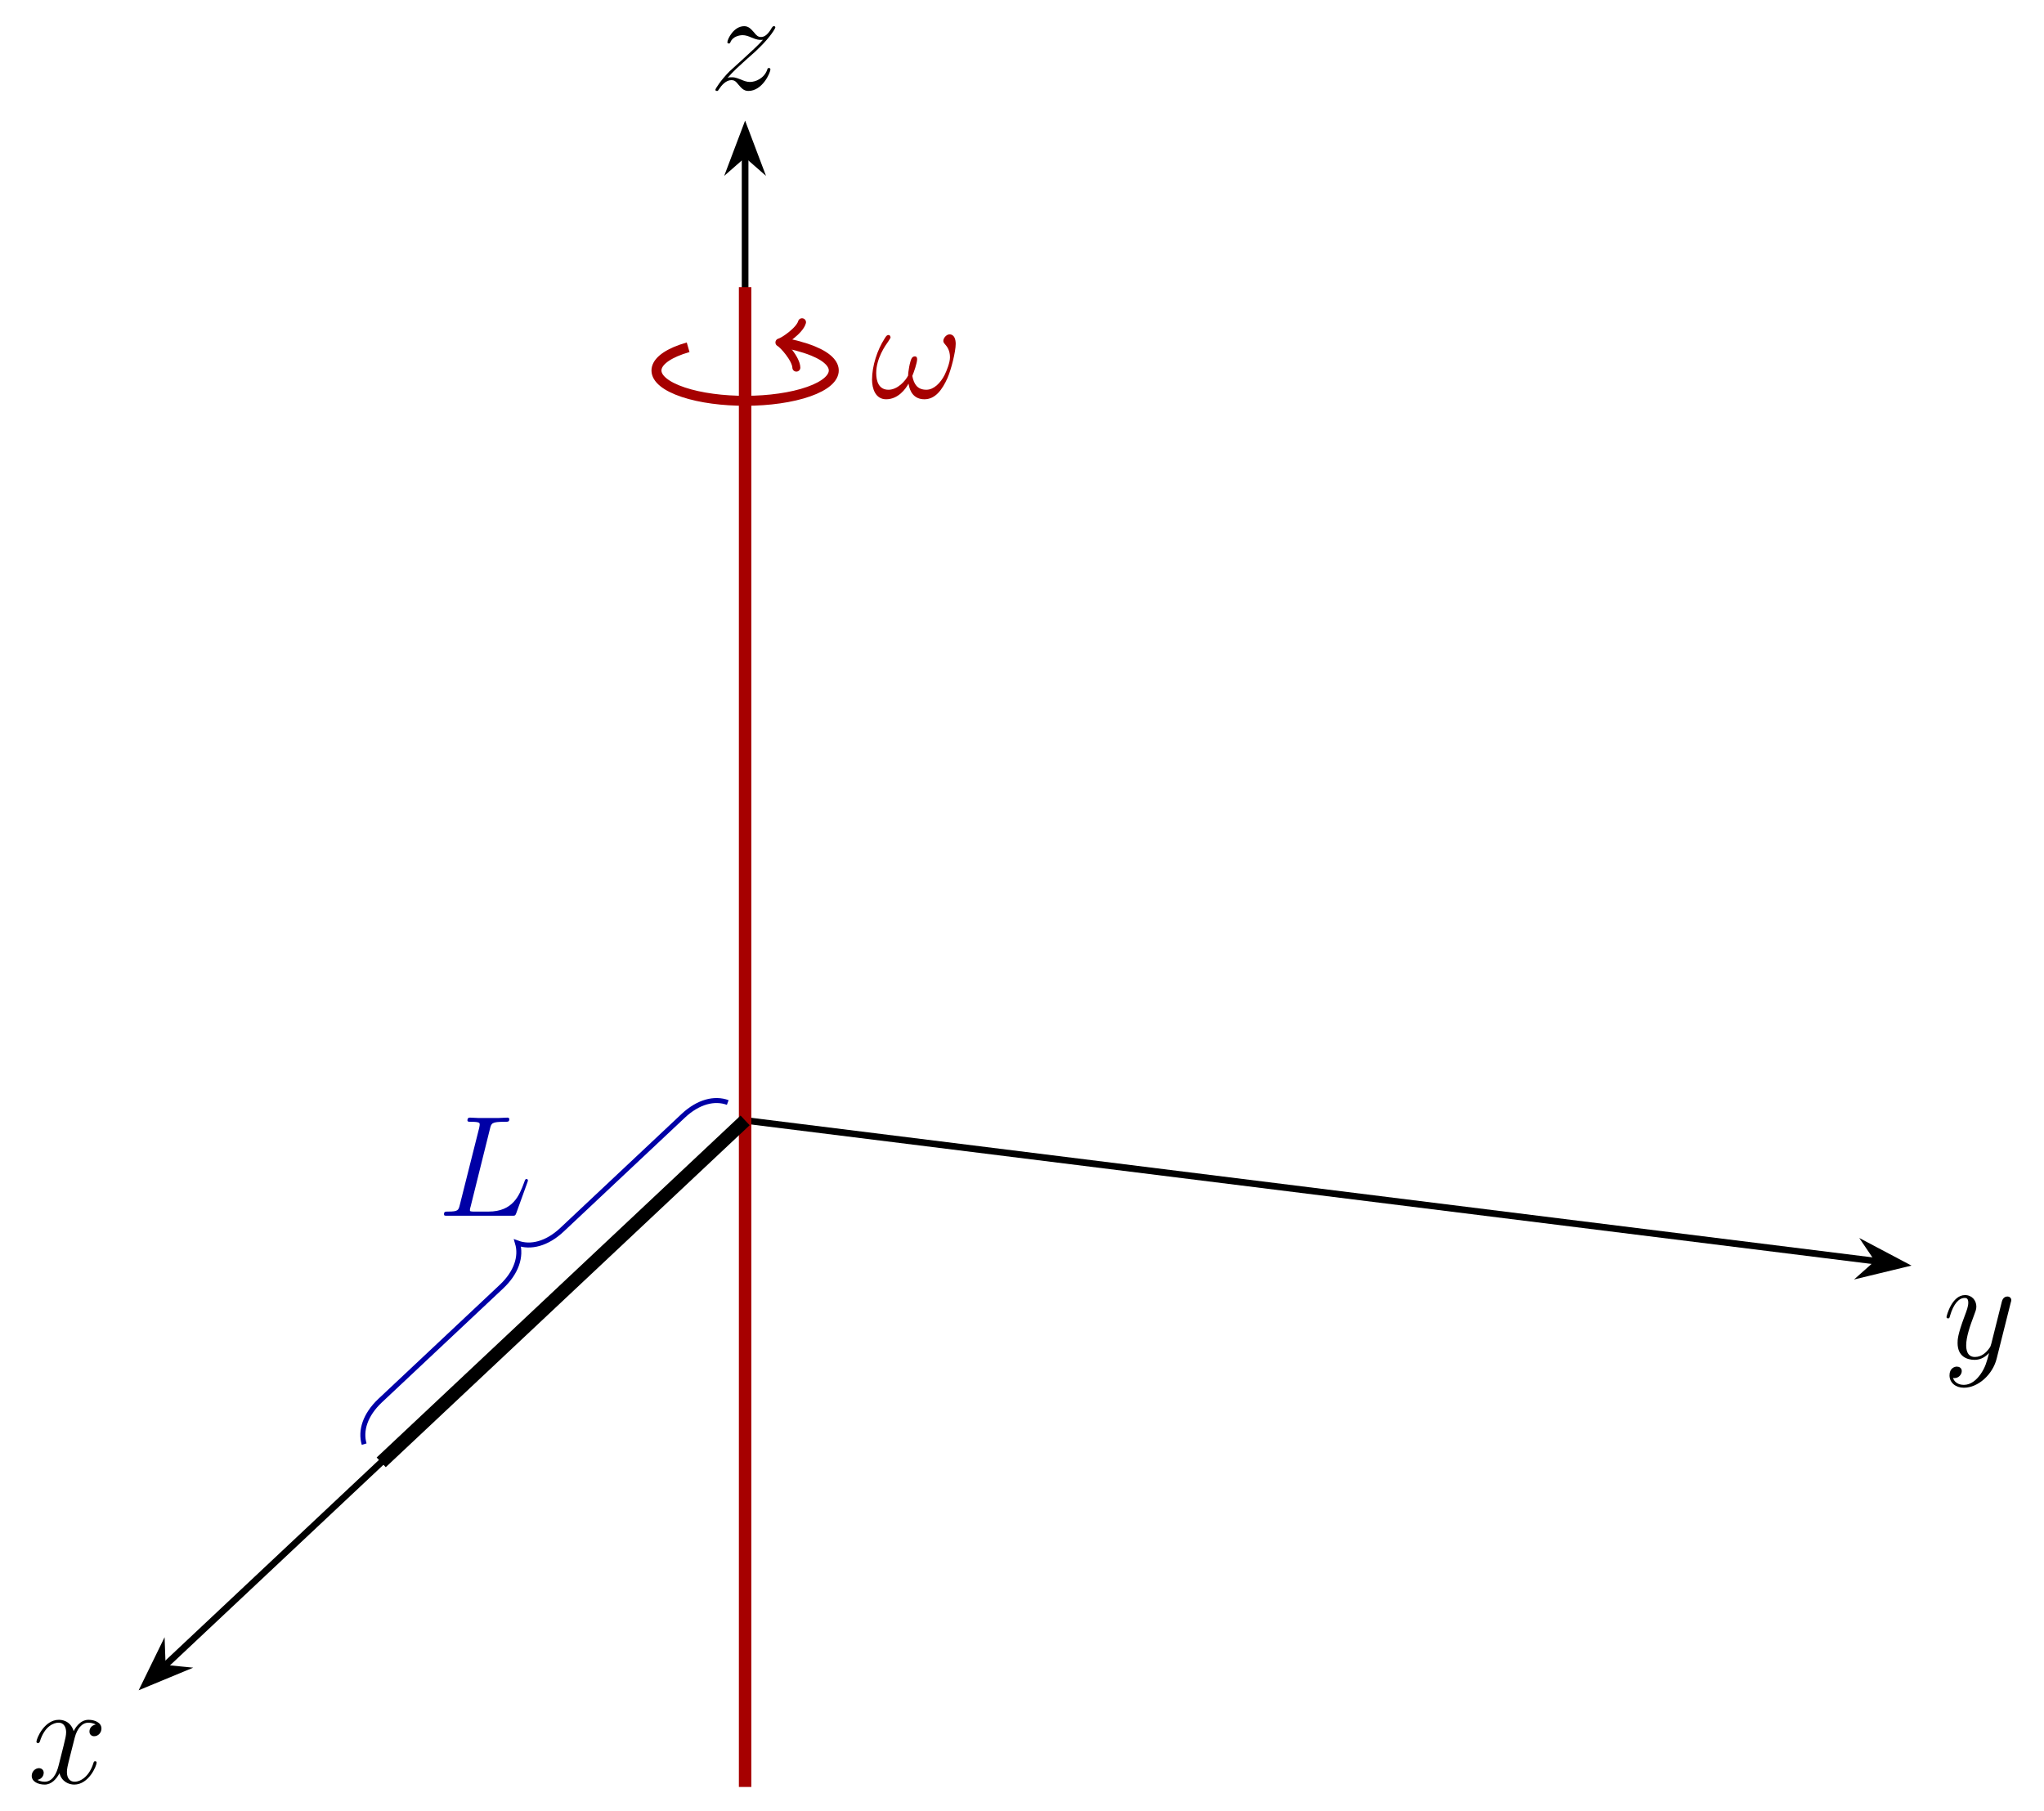
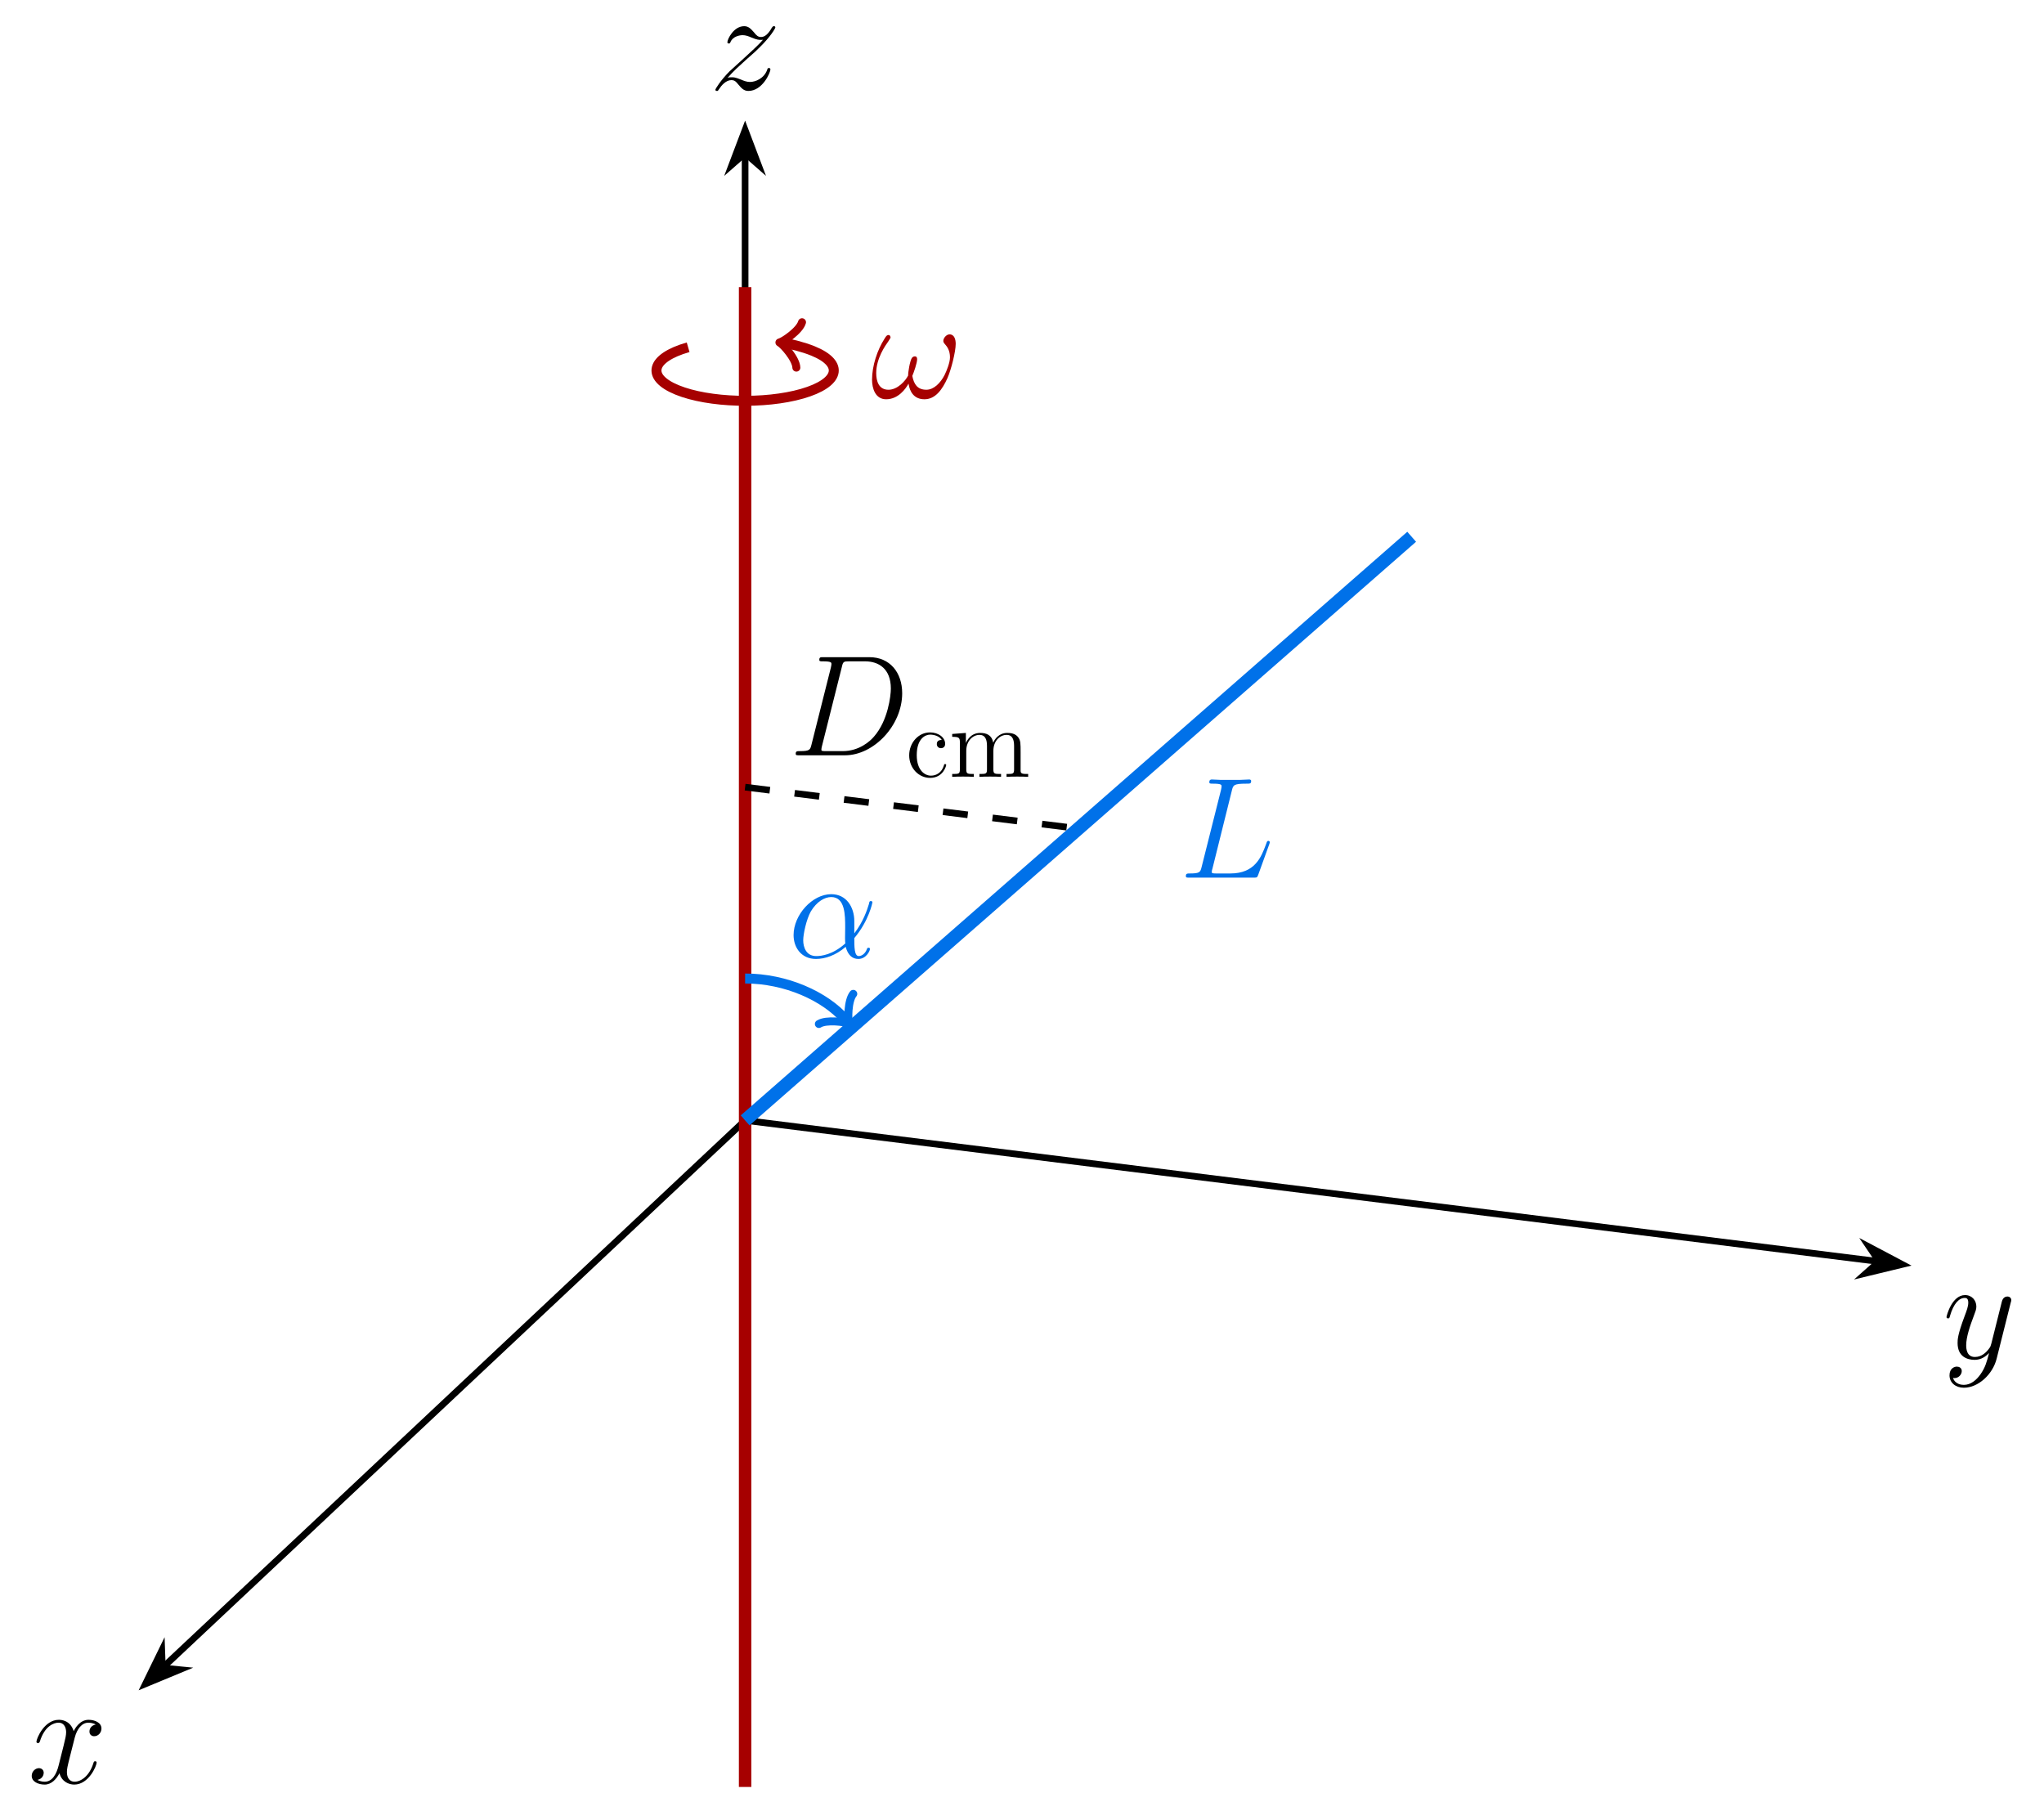
<svg xmlns="http://www.w3.org/2000/svg" xmlns:xlink="http://www.w3.org/1999/xlink" width="245.08" height="217.122" viewBox="0 0 245.08 217.122">
  <defs>
    <g>
      <g id="glyph-0-0">
        <path d="M 8.156 -7.031 C 7.609 -6.922 7.406 -6.516 7.406 -6.188 C 7.406 -5.766 7.734 -5.625 7.969 -5.625 C 8.484 -5.625 8.844 -6.078 8.844 -6.547 C 8.844 -7.266 8.031 -7.594 7.297 -7.594 C 6.25 -7.594 5.672 -6.562 5.516 -6.234 C 5.109 -7.531 4.047 -7.594 3.734 -7.594 C 1.984 -7.594 1.047 -5.344 1.047 -4.953 C 1.047 -4.891 1.125 -4.797 1.234 -4.797 C 1.375 -4.797 1.406 -4.906 1.453 -4.969 C 2.031 -6.891 3.188 -7.25 3.688 -7.25 C 4.453 -7.25 4.609 -6.531 4.609 -6.109 C 4.609 -5.734 4.516 -5.344 4.312 -4.516 L 3.719 -2.156 C 3.469 -1.125 2.969 -0.172 2.047 -0.172 C 1.969 -0.172 1.531 -0.172 1.172 -0.391 C 1.797 -0.516 1.922 -1.031 1.922 -1.234 C 1.922 -1.578 1.672 -1.797 1.344 -1.797 C 0.938 -1.797 0.484 -1.422 0.484 -0.875 C 0.484 -0.156 1.297 0.172 2.031 0.172 C 2.859 0.172 3.438 -0.484 3.812 -1.188 C 4.078 -0.172 4.938 0.172 5.578 0.172 C 7.328 0.172 8.266 -2.078 8.266 -2.469 C 8.266 -2.547 8.203 -2.625 8.094 -2.625 C 7.938 -2.625 7.922 -2.531 7.875 -2.391 C 7.406 -0.875 6.406 -0.172 5.625 -0.172 C 5.031 -0.172 4.703 -0.625 4.703 -1.328 C 4.703 -1.703 4.766 -1.984 5.047 -3.109 L 5.641 -5.453 C 5.906 -6.484 6.484 -7.25 7.281 -7.25 C 7.312 -7.25 7.797 -7.25 8.156 -7.031 Z M 8.156 -7.031 " />
      </g>
      <g id="glyph-0-1">
        <path d="M 4.531 1.922 C 4.062 2.578 3.391 3.172 2.547 3.172 C 2.344 3.172 1.516 3.141 1.25 2.344 C 1.312 2.359 1.391 2.359 1.422 2.359 C 1.953 2.359 2.297 1.906 2.297 1.516 C 2.297 1.125 1.969 0.984 1.703 0.984 C 1.422 0.984 0.828 1.188 0.828 2.031 C 0.828 2.906 1.562 3.516 2.547 3.516 C 4.266 3.516 6.016 1.922 6.484 0.016 L 8.172 -6.703 C 8.203 -6.781 8.234 -6.891 8.234 -6.984 C 8.234 -7.25 8.031 -7.422 7.766 -7.422 C 7.609 -7.422 7.25 -7.359 7.109 -6.828 L 5.844 -1.781 C 5.75 -1.469 5.75 -1.422 5.609 -1.234 C 5.266 -0.75 4.703 -0.172 3.875 -0.172 C 2.906 -0.172 2.828 -1.125 2.828 -1.578 C 2.828 -2.562 3.281 -3.891 3.75 -5.125 C 3.938 -5.625 4.047 -5.875 4.047 -6.219 C 4.047 -6.938 3.531 -7.594 2.688 -7.594 C 1.109 -7.594 0.469 -5.094 0.469 -4.953 C 0.469 -4.891 0.531 -4.797 0.656 -4.797 C 0.812 -4.797 0.828 -4.875 0.891 -5.109 C 1.312 -6.562 1.969 -7.25 2.641 -7.25 C 2.797 -7.25 3.078 -7.25 3.078 -6.688 C 3.078 -6.234 2.891 -5.734 2.641 -5.078 C 1.797 -2.828 1.797 -2.25 1.797 -1.844 C 1.797 -0.203 2.969 0.172 3.828 0.172 C 4.328 0.172 4.938 0.016 5.547 -0.625 L 5.562 -0.609 C 5.297 0.406 5.125 1.078 4.531 1.922 Z M 4.531 1.922 " />
      </g>
      <g id="glyph-0-2">
        <path d="M 2.188 -1.391 C 2.922 -2.234 3.531 -2.766 4.391 -3.547 C 5.422 -4.438 5.875 -4.875 6.109 -5.125 C 7.312 -6.312 7.922 -7.312 7.922 -7.453 C 7.922 -7.594 7.781 -7.594 7.75 -7.594 C 7.625 -7.594 7.594 -7.531 7.5 -7.406 C 7.078 -6.656 6.656 -6.297 6.219 -6.297 C 5.859 -6.297 5.672 -6.453 5.344 -6.875 C 4.969 -7.297 4.688 -7.594 4.188 -7.594 C 2.922 -7.594 2.172 -6.031 2.172 -5.672 C 2.172 -5.609 2.188 -5.516 2.344 -5.516 C 2.484 -5.516 2.5 -5.578 2.547 -5.703 C 2.844 -6.391 3.672 -6.516 4 -6.516 C 4.359 -6.516 4.703 -6.391 5.062 -6.234 C 5.719 -5.953 5.984 -5.953 6.172 -5.953 C 6.281 -5.953 6.359 -5.953 6.438 -5.969 C 5.875 -5.297 4.938 -4.484 4.172 -3.766 L 2.422 -2.172 C 1.375 -1.109 0.734 -0.094 0.734 0.031 C 0.734 0.141 0.828 0.172 0.938 0.172 C 1.031 0.172 1.047 0.156 1.172 -0.047 C 1.453 -0.484 2 -1.125 2.641 -1.125 C 3 -1.125 3.172 -1 3.516 -0.562 C 3.844 -0.188 4.125 0.172 4.688 0.172 C 6.375 0.172 7.328 -2.016 7.328 -2.406 C 7.328 -2.484 7.312 -2.578 7.141 -2.578 C 7.016 -2.578 6.984 -2.516 6.938 -2.344 C 6.562 -1.328 5.547 -0.906 4.875 -0.906 C 4.516 -0.906 4.172 -1.031 3.812 -1.188 C 3.109 -1.469 2.922 -1.469 2.703 -1.469 C 2.531 -1.469 2.344 -1.469 2.188 -1.391 Z M 2.188 -1.391 " />
      </g>
      <g id="glyph-0-3">
        <path d="M 10.234 -6.469 C 10.234 -6.969 10.094 -7.609 9.484 -7.609 C 9.141 -7.609 8.75 -7.188 8.75 -6.828 C 8.75 -6.688 8.812 -6.578 8.953 -6.422 C 9.219 -6.125 9.547 -5.672 9.547 -4.859 C 9.547 -4.234 9.156 -3.25 8.891 -2.719 C 8.406 -1.781 7.609 -0.969 6.719 -0.969 C 5.625 -0.969 5.219 -1.656 5.031 -2.625 C 5.219 -3.062 5.609 -4.188 5.609 -4.625 C 5.609 -4.828 5.547 -4.969 5.328 -4.969 C 5.203 -4.969 5.062 -4.906 4.969 -4.766 C 4.734 -4.391 4.516 -3.031 4.531 -2.672 C 4.203 -2.031 3.266 -0.969 2.172 -0.969 C 1.016 -0.969 0.703 -1.984 0.703 -2.969 C 0.703 -4.75 1.828 -6.312 2.141 -6.75 C 2.312 -7.016 2.422 -7.188 2.422 -7.219 C 2.422 -7.328 2.359 -7.531 2.203 -7.531 C 1.922 -7.531 1.844 -7.297 1.703 -7.094 C 0.828 -5.734 0.203 -3.828 0.203 -2.172 C 0.203 -1.109 0.609 0.172 1.891 0.172 C 3.328 0.172 4.219 -1.047 4.578 -1.703 C 4.719 -0.734 5.234 0.172 6.484 0.172 C 7.797 0.172 8.625 -0.984 9.25 -2.375 C 9.688 -3.375 10.234 -5.531 10.234 -6.469 Z M 10.234 -6.469 " />
      </g>
      <g id="glyph-0-4">
        <path d="M 6.312 -10.438 C 6.469 -11.094 6.531 -11.266 8.047 -11.266 C 8.5 -11.266 8.625 -11.266 8.625 -11.594 C 8.625 -11.766 8.438 -11.766 8.375 -11.766 C 8.031 -11.766 7.625 -11.719 7.281 -11.719 L 4.969 -11.719 C 4.656 -11.719 4.266 -11.766 3.938 -11.766 C 3.812 -11.766 3.609 -11.766 3.609 -11.438 C 3.609 -11.266 3.766 -11.266 4.031 -11.266 C 5.078 -11.266 5.078 -11.125 5.078 -10.938 C 5.078 -10.906 5.078 -10.797 5.016 -10.531 L 2.688 -1.281 C 2.531 -0.672 2.5 -0.5 1.297 -0.5 C 0.969 -0.5 0.797 -0.5 0.797 -0.188 C 0.797 0 0.891 0 1.234 0 L 8.953 0 C 9.328 0 9.344 -0.016 9.469 -0.328 L 10.797 -4 C 10.828 -4.078 10.859 -4.188 10.859 -4.234 C 10.859 -4.344 10.781 -4.406 10.688 -4.406 C 10.672 -4.406 10.594 -4.406 10.562 -4.344 C 10.516 -4.328 10.516 -4.281 10.391 -3.953 C 9.828 -2.438 9.062 -0.5 6.141 -0.5 L 4.5 -0.5 C 4.25 -0.5 4.219 -0.5 4.109 -0.516 C 3.922 -0.531 3.906 -0.562 3.906 -0.703 C 3.906 -0.828 3.938 -0.938 3.984 -1.078 Z M 6.312 -10.438 " />
+       </g>
+       <g id="glyph-0-5">
+         <path d="M 2.703 -1.281 C 2.547 -0.672 2.516 -0.5 1.312 -0.5 C 0.984 -0.5 0.812 -0.5 0.812 -0.188 C 0.812 0 0.906 0 1.25 0 L 6.719 0 C 10.188 0 13.578 -3.594 13.578 -7.438 C 13.578 -9.922 12.109 -11.766 9.641 -11.766 L 4.109 -11.766 C 3.781 -11.766 3.641 -11.766 3.641 -11.438 C 3.641 -11.266 3.781 -11.266 4.047 -11.266 C 5.094 -11.266 5.094 -11.125 5.094 -10.938 C 5.094 -10.906 5.094 -10.797 5.031 -10.531 Z M 6.344 -10.594 C 6.484 -11.234 6.562 -11.266 7.234 -11.266 L 9.125 -11.266 C 10.75 -11.266 12.219 -10.391 12.219 -8 C 12.219 -7.141 11.875 -4.156 10.203 -2.25 C 9.734 -1.688 8.422 -0.5 6.438 -0.5 L 4.484 -0.5 C 4.234 -0.5 4.203 -0.5 4.094 -0.516 C 3.906 -0.531 3.891 -0.562 3.891 -0.703 C 3.891 -0.828 3.922 -0.938 3.953 -1.078 Z M 6.344 -10.594 " />
+       </g>
+       <g id="glyph-0-6">
+         <path d="M 7.969 -4.359 C 7.969 -6.031 7.031 -7.594 5.203 -7.594 C 2.938 -7.594 0.688 -5.125 0.688 -2.688 C 0.688 -1.188 1.625 0.172 3.375 0.172 C 4.438 0.172 5.719 -0.234 6.938 -1.281 C 7.188 -0.312 7.719 0.172 8.453 0.172 C 9.391 0.172 9.844 -0.797 9.844 -1.016 C 9.844 -1.172 9.734 -1.172 9.672 -1.172 C 9.547 -1.172 9.516 -1.125 9.469 -0.984 C 9.312 -0.547 8.922 -0.172 8.5 -0.172 C 7.969 -0.172 7.969 -1.281 7.969 -2.328 C 9.734 -4.422 10.141 -6.594 10.141 -6.609 C 10.141 -6.766 10 -6.766 9.953 -6.766 C 9.797 -6.766 9.781 -6.719 9.719 -6.406 C 9.484 -5.641 9.047 -4.312 7.969 -2.891 Z M 6.891 -1.688 C 5.375 -0.328 4.016 -0.172 3.406 -0.172 C 2.188 -0.172 1.844 -1.25 1.844 -2.062 C 1.844 -2.812 2.219 -4.562 2.75 -5.516 C 3.469 -6.719 4.422 -7.25 5.203 -7.25 C 6.875 -7.25 6.875 -5.062 6.875 -3.609 C 6.875 -3.188 6.859 -2.734 6.859 -2.312 C 6.859 -1.969 6.875 -1.875 6.891 -1.688 Z M 6.891 -1.688 " />
+       </g>
+       <g id="glyph-1-0">
+         <path d="M 4.328 -4.422 C 4.188 -4.422 3.734 -4.422 3.734 -3.938 C 3.734 -3.641 3.938 -3.438 4.234 -3.438 C 4.5 -3.438 4.734 -3.609 4.734 -3.953 C 4.734 -4.75 3.891 -5.328 2.922 -5.328 C 1.531 -5.328 0.422 -4.094 0.422 -2.578 C 0.422 -1.047 1.562 0.125 2.922 0.125 C 4.5 0.125 4.859 -1.312 4.859 -1.422 C 4.859 -1.531 4.766 -1.531 4.734 -1.531 C 4.625 -1.531 4.609 -1.5 4.578 -1.344 C 4.312 -0.5 3.672 -0.141 3.031 -0.141 C 2.297 -0.141 1.328 -0.781 1.328 -2.594 C 1.328 -4.578 2.344 -5.062 2.938 -5.062 C 3.391 -5.062 4.047 -4.891 4.328 -4.422 Z M 4.328 -4.422 " />
+       </g>
+       <g id="glyph-1-1">
+         <path d="M 8.578 -2.906 C 8.578 -4.016 8.578 -4.344 8.297 -4.734 C 7.953 -5.203 7.391 -5.266 6.984 -5.266 C 5.984 -5.266 5.484 -4.547 5.297 -4.094 C 5.125 -5.016 4.484 -5.266 3.734 -5.266 C 2.562 -5.266 2.109 -4.281 2.016 -4.047 L 2.016 -5.266 L 0.375 -5.141 L 0.375 -4.797 C 1.188 -4.797 1.297 -4.703 1.297 -4.125 L 1.297 -0.891 C 1.297 -0.344 1.156 -0.344 0.375 -0.344 L 0.375 0 C 0.688 -0.031 1.344 -0.031 1.672 -0.031 C 2.016 -0.031 2.672 -0.031 2.969 0 L 2.969 -0.344 C 2.219 -0.344 2.062 -0.344 2.062 -0.891 L 2.062 -3.109 C 2.062 -4.359 2.891 -5.031 3.641 -5.031 C 4.375 -5.031 4.547 -4.422 4.547 -3.688 L 4.547 -0.891 C 4.547 -0.344 4.406 -0.344 3.641 -0.344 L 3.641 0 C 3.938 -0.031 4.594 -0.031 4.922 -0.031 C 5.266 -0.031 5.922 -0.031 6.234 0 L 6.234 -0.344 C 5.469 -0.344 5.312 -0.344 5.312 -0.891 L 5.312 -3.109 C 5.312 -4.359 6.141 -5.031 6.891 -5.031 C 7.625 -5.031 7.797 -4.422 7.797 -3.688 L 7.797 -0.891 C 7.797 -0.344 7.656 -0.344 6.891 -0.344 L 6.891 0 C 7.203 -0.031 7.844 -0.031 8.172 -0.031 C 8.516 -0.031 9.172 -0.031 9.484 0 L 9.484 -0.344 C 8.875 -0.344 8.578 -0.344 8.578 -0.703 Z M 8.578 -2.906 " />
      </g>
    </g>
  </defs>
  <path fill="none" stroke-width="0.797" stroke-linecap="butt" stroke-linejoin="miter" stroke="rgb(0%, 0%, 0%)" stroke-opacity="1" stroke-miterlimit="10" d="M -0.001 -0.002 L -69.728 -65.521 " transform="matrix(1, 0, 0, -1, 89.341, 134.334)" />
  <path fill-rule="nonzero" fill="rgb(0%, 0%, 0%)" fill-opacity="1" stroke-width="0.797" stroke-linecap="butt" stroke-linejoin="miter" stroke="rgb(0%, 0%, 0%)" stroke-opacity="1" stroke-miterlimit="10" d="M 5.44 0.001 L 1.287 1.572 L 2.662 0 L 1.288 -1.571 Z M 5.44 0.001 " transform="matrix(-0.7287, 0.68475, 0.68475, 0.7287, 21.40863, 198.1689)" />
  <g fill="rgb(0%, 0%, 0%)" fill-opacity="1">
    <use xlink:href="#glyph-0-0" x="3.32" y="213.801" />
  </g>
  <path fill="none" stroke-width="0.797" stroke-linecap="butt" stroke-linejoin="miter" stroke="rgb(0%, 0%, 0%)" stroke-opacity="1" stroke-miterlimit="10" d="M -0.001 -0.002 L 135.784 -16.904 " transform="matrix(1, 0, 0, -1, 89.341, 134.334)" />
  <path fill-rule="nonzero" fill="rgb(0%, 0%, 0%)" fill-opacity="1" stroke-width="0.797" stroke-linecap="butt" stroke-linejoin="miter" stroke="rgb(0%, 0%, 0%)" stroke-opacity="1" stroke-miterlimit="10" d="M 5.44 -0.002 L 1.288 1.572 L 2.665 -0.001 L 1.286 -1.57 Z M 5.44 -0.002 " transform="matrix(0.99231, 0.1235, 0.1235, -0.99231, 222.6797, 150.9321)" />
  <g fill="rgb(0%, 0%, 0%)" fill-opacity="1">
    <use xlink:href="#glyph-0-1" x="232.922" y="162.875" />
  </g>
  <path fill="none" stroke-width="0.797" stroke-linecap="butt" stroke-linejoin="miter" stroke="rgb(0%, 0%, 0%)" stroke-opacity="1" stroke-miterlimit="10" d="M -0.001 -0.002 L -0.001 115.772 " transform="matrix(1, 0, 0, -1, 89.341, 134.334)" />
  <path fill-rule="nonzero" fill="rgb(0%, 0%, 0%)" fill-opacity="1" stroke-width="0.797" stroke-linecap="butt" stroke-linejoin="miter" stroke="rgb(0%, 0%, 0%)" stroke-opacity="1" stroke-miterlimit="10" d="M 5.44 0.001 L 1.288 1.571 L 2.663 0.001 L 1.288 -1.569 Z M 5.44 0.001 " transform="matrix(0, -1, -1, 0, 89.341, 21.02643)" />
  <g fill="rgb(0%, 0%, 0%)" fill-opacity="1">
    <use xlink:href="#glyph-0-2" x="85.043" y="10.733" />
  </g>
  <path fill="none" stroke-width="1.494" stroke-linecap="butt" stroke-linejoin="miter" stroke="rgb(64.999%, 0%, 0%)" stroke-opacity="1" stroke-miterlimit="10" d="M -0.001 99.904 L -0.001 -79.924 " transform="matrix(1, 0, 0, -1, 89.341, 134.334)" />
  <path fill="none" stroke-width="1.196" stroke-linecap="butt" stroke-linejoin="miter" stroke="rgb(64.999%, 0%, 0%)" stroke-opacity="1" stroke-miterlimit="10" d="M -6.833 92.697 C -11.329 91.408 -11.915 89.115 -8.142 87.576 C -4.368 86.037 2.335 85.838 6.835 87.127 C 11.331 88.42 11.917 90.713 8.143 92.252 C 6.944 92.74 5.389 93.111 4.823 93.182 " transform="matrix(1, 0, 0, -1, 89.341, 134.334)" />
  <path fill="none" stroke-width="0.956" stroke-linecap="round" stroke-linejoin="round" stroke="rgb(64.999%, 0%, 0%)" stroke-opacity="1" stroke-miterlimit="10" d="M 0.001 2.741 C 0.16 1.714 1.911 0.172 2.389 -0.001 C 1.914 -0.17 0.158 -1.715 -0.001 -2.743 " transform="matrix(-0.99232, -0.12352, -0.12352, 0.99232, 95.82402, 41.3585)" />
  <g fill="rgb(64.999%, 0%, 0%)" fill-opacity="1">
    <use xlink:href="#glyph-0-3" x="104.357" y="47.7" />
  </g>
-   <path fill="none" stroke-width="1.594" stroke-linecap="butt" stroke-linejoin="miter" stroke="rgb(0%, 0%, 0%)" stroke-opacity="1" stroke-miterlimit="10" d="M -0.001 -0.002 L -43.634 -41.002 " transform="matrix(1, 0, 0, -1, 89.341, 134.334)" />
-   <path fill="none" stroke-width="0.598" stroke-linecap="butt" stroke-linejoin="miter" stroke="rgb(0%, 0%, 64.999%)" stroke-opacity="1" stroke-miterlimit="10" d="M -45.677 -38.818 C -46.154 -37.221 -45.568 -35.299 -43.751 -33.592 L -29.216 -19.936 C -27.4 -18.229 -26.814 -16.311 -27.29 -14.709 C -25.724 -15.287 -23.771 -14.818 -21.954 -13.111 L -7.419 0.549 C -5.603 2.252 -3.654 2.721 -2.083 2.143 " transform="matrix(1, 0, 0, -1, 89.341, 134.334)" />
-   <g fill="rgb(0%, 0%, 64.999%)" fill-opacity="1">
-     <use xlink:href="#glyph-0-4" x="52.439" y="145.77" />
+   <path fill="none" stroke-width="1.594" stroke-linecap="butt" stroke-linejoin="miter" stroke="rgb(0%, 44.118%, 91.248%)" stroke-opacity="1" stroke-miterlimit="10" d="M -0.001 -0.002 L 79.921 69.975 " transform="matrix(1, 0, 0, -1, 89.341, 134.334)" />
+   <g fill="rgb(0%, 44.118%, 91.248%)" fill-opacity="1">
+     <use xlink:href="#glyph-0-4" x="141.39" y="105.229" />
+   </g>
+   <path fill="none" stroke-width="0.797" stroke-linecap="butt" stroke-linejoin="miter" stroke="rgb(0%, 0%, 0%)" stroke-opacity="1" stroke-dasharray="2.989 2.989" stroke-miterlimit="10" d="M -0.001 39.955 L 39.96 34.986 " transform="matrix(1, 0, 0, -1, 89.341, 134.334)" />
+   <g fill="rgb(0%, 0%, 0%)" fill-opacity="1">
+     <use xlink:href="#glyph-0-5" x="94.596" y="90.561" />
+   </g>
+   <g fill="rgb(0%, 0%, 0%)" fill-opacity="1">
+     <use xlink:href="#glyph-1-0" x="108.592" y="93.144" />
+     <use xlink:href="#glyph-1-1" x="113.795" y="93.144" />
+   </g>
+   <path fill="none" stroke-width="1.196" stroke-linecap="butt" stroke-linejoin="miter" stroke="rgb(0%, 44.118%, 91.248%)" stroke-opacity="1" stroke-miterlimit="10" d="M 12.011 12.104 C 9.565 14.893 4.901 17.01 -0.001 17.01 " transform="matrix(1, 0, 0, -1, 89.341, 134.334)" />
+   <path fill="none" stroke-width="0.956" stroke-linecap="round" stroke-linejoin="round" stroke="rgb(0%, 44.118%, 91.248%)" stroke-opacity="1" stroke-miterlimit="10" d="M -0.002 2.742 C 0.16 1.712 1.912 0.173 2.389 -0.001 C 1.913 -0.171 0.158 -1.713 -0.001 -2.742 " transform="matrix(0.6587, 0.75235, 0.75235, -0.6587, 100.2471, 120.9719)" />
+   <g fill="rgb(0%, 44.118%, 91.248%)" fill-opacity="1">
+     <use xlink:href="#glyph-0-6" x="94.464" y="114.807" />
  </g>
</svg>
